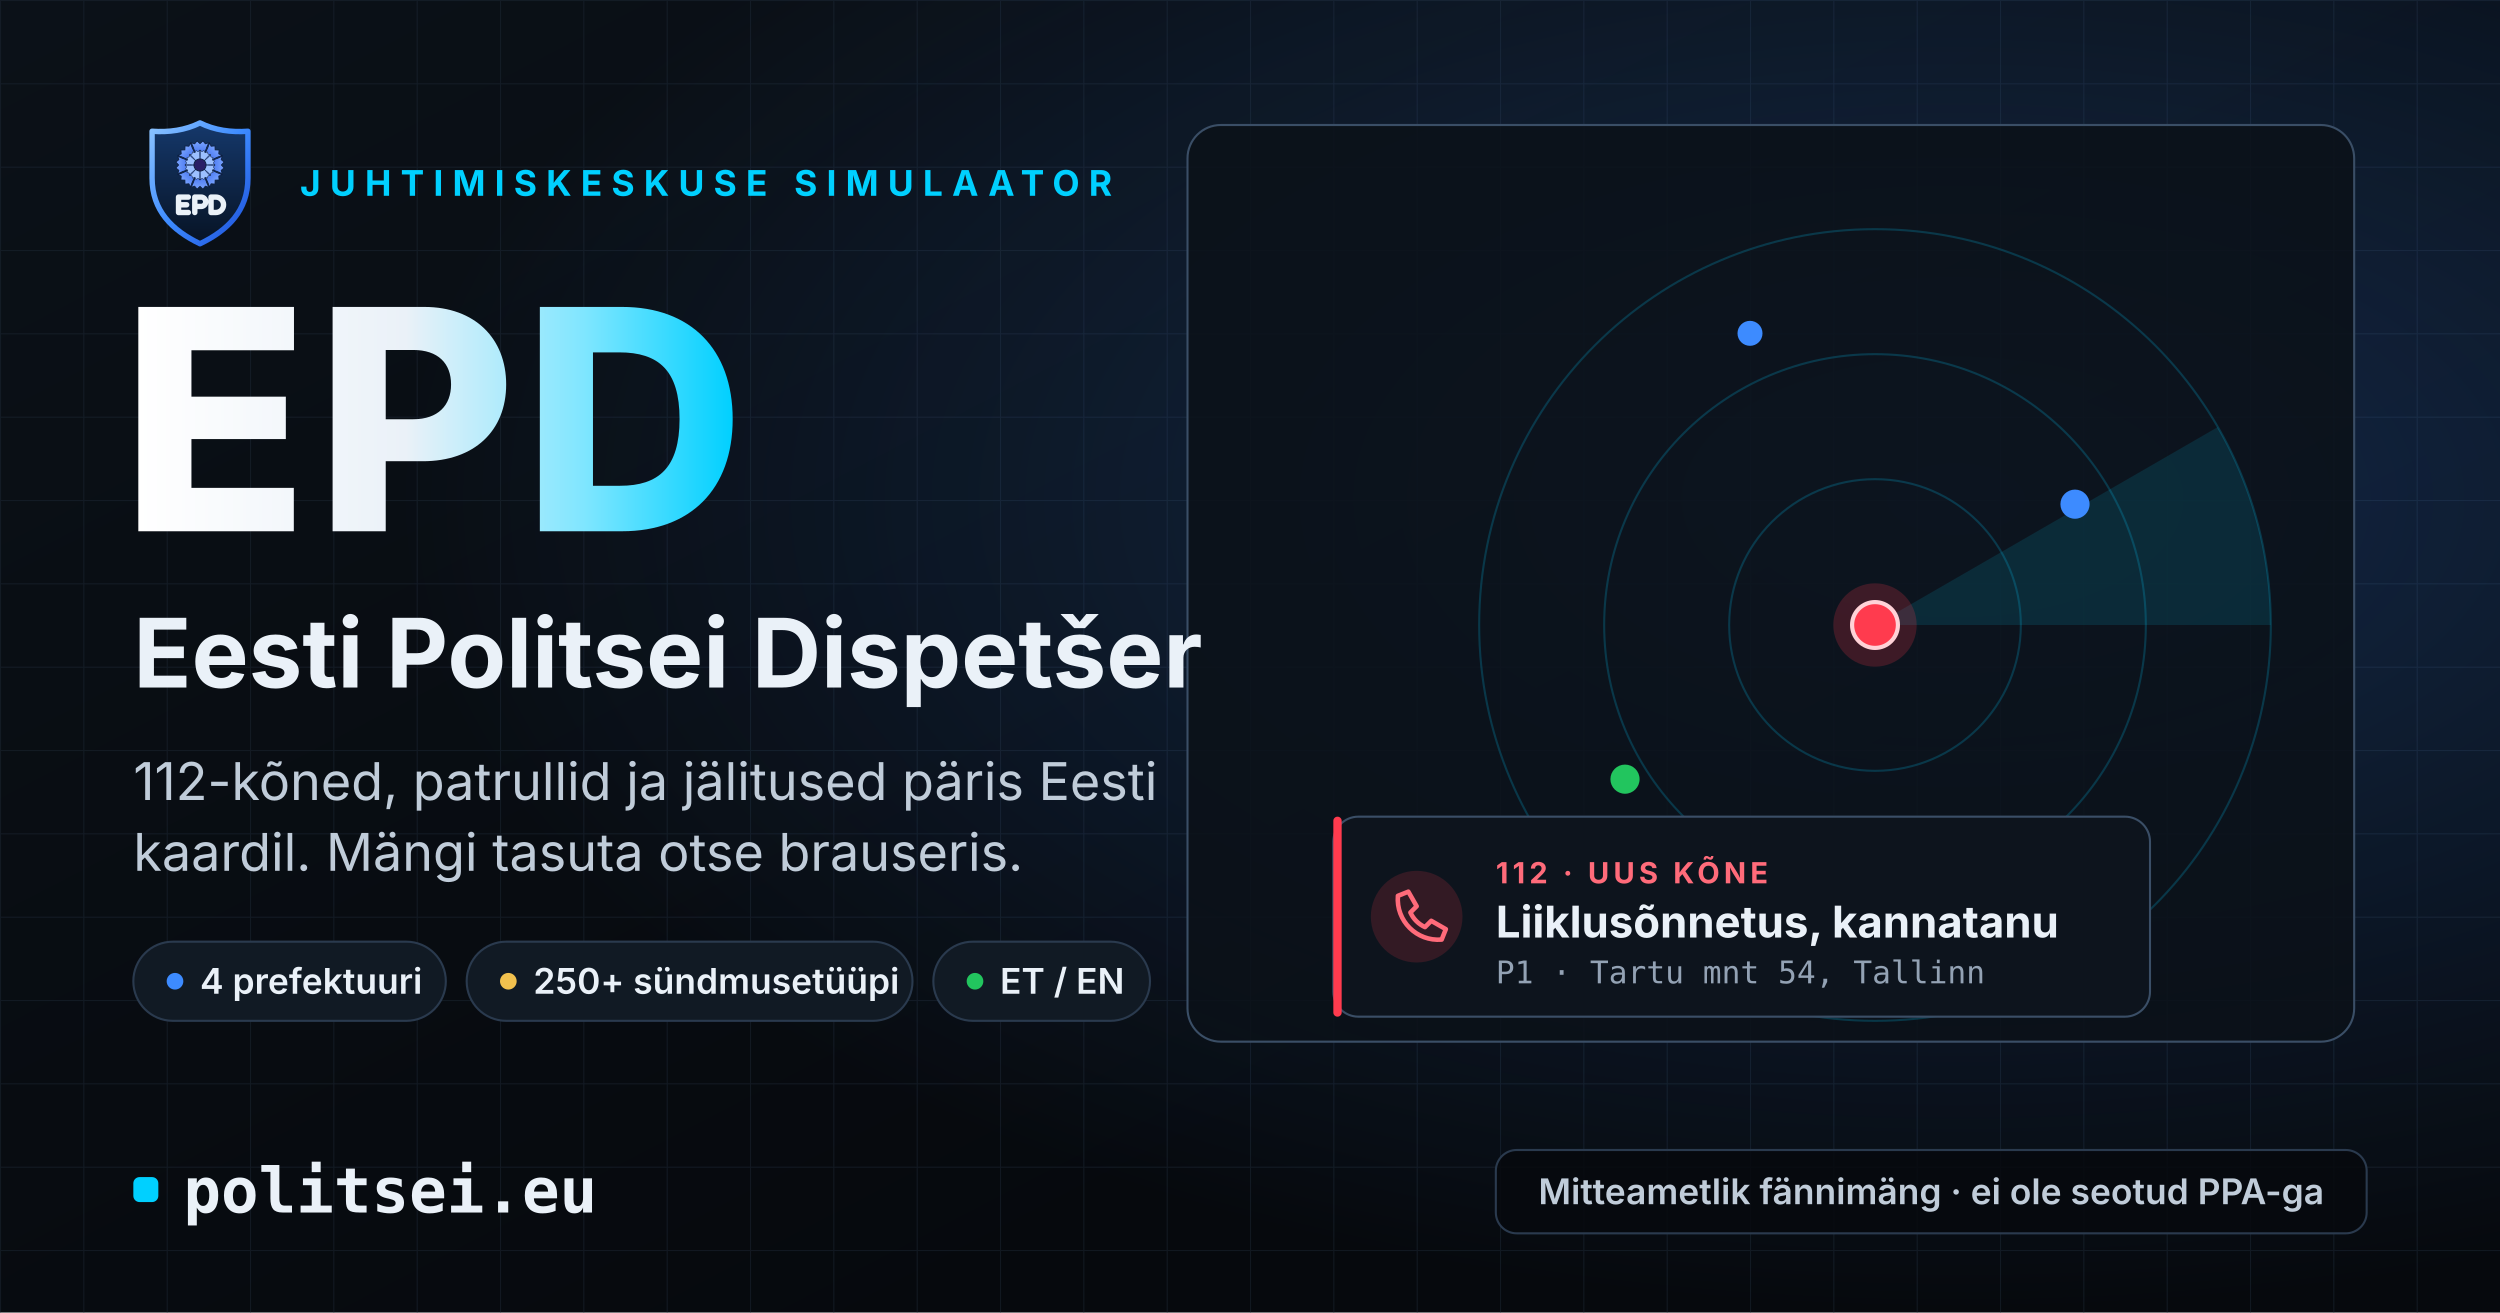
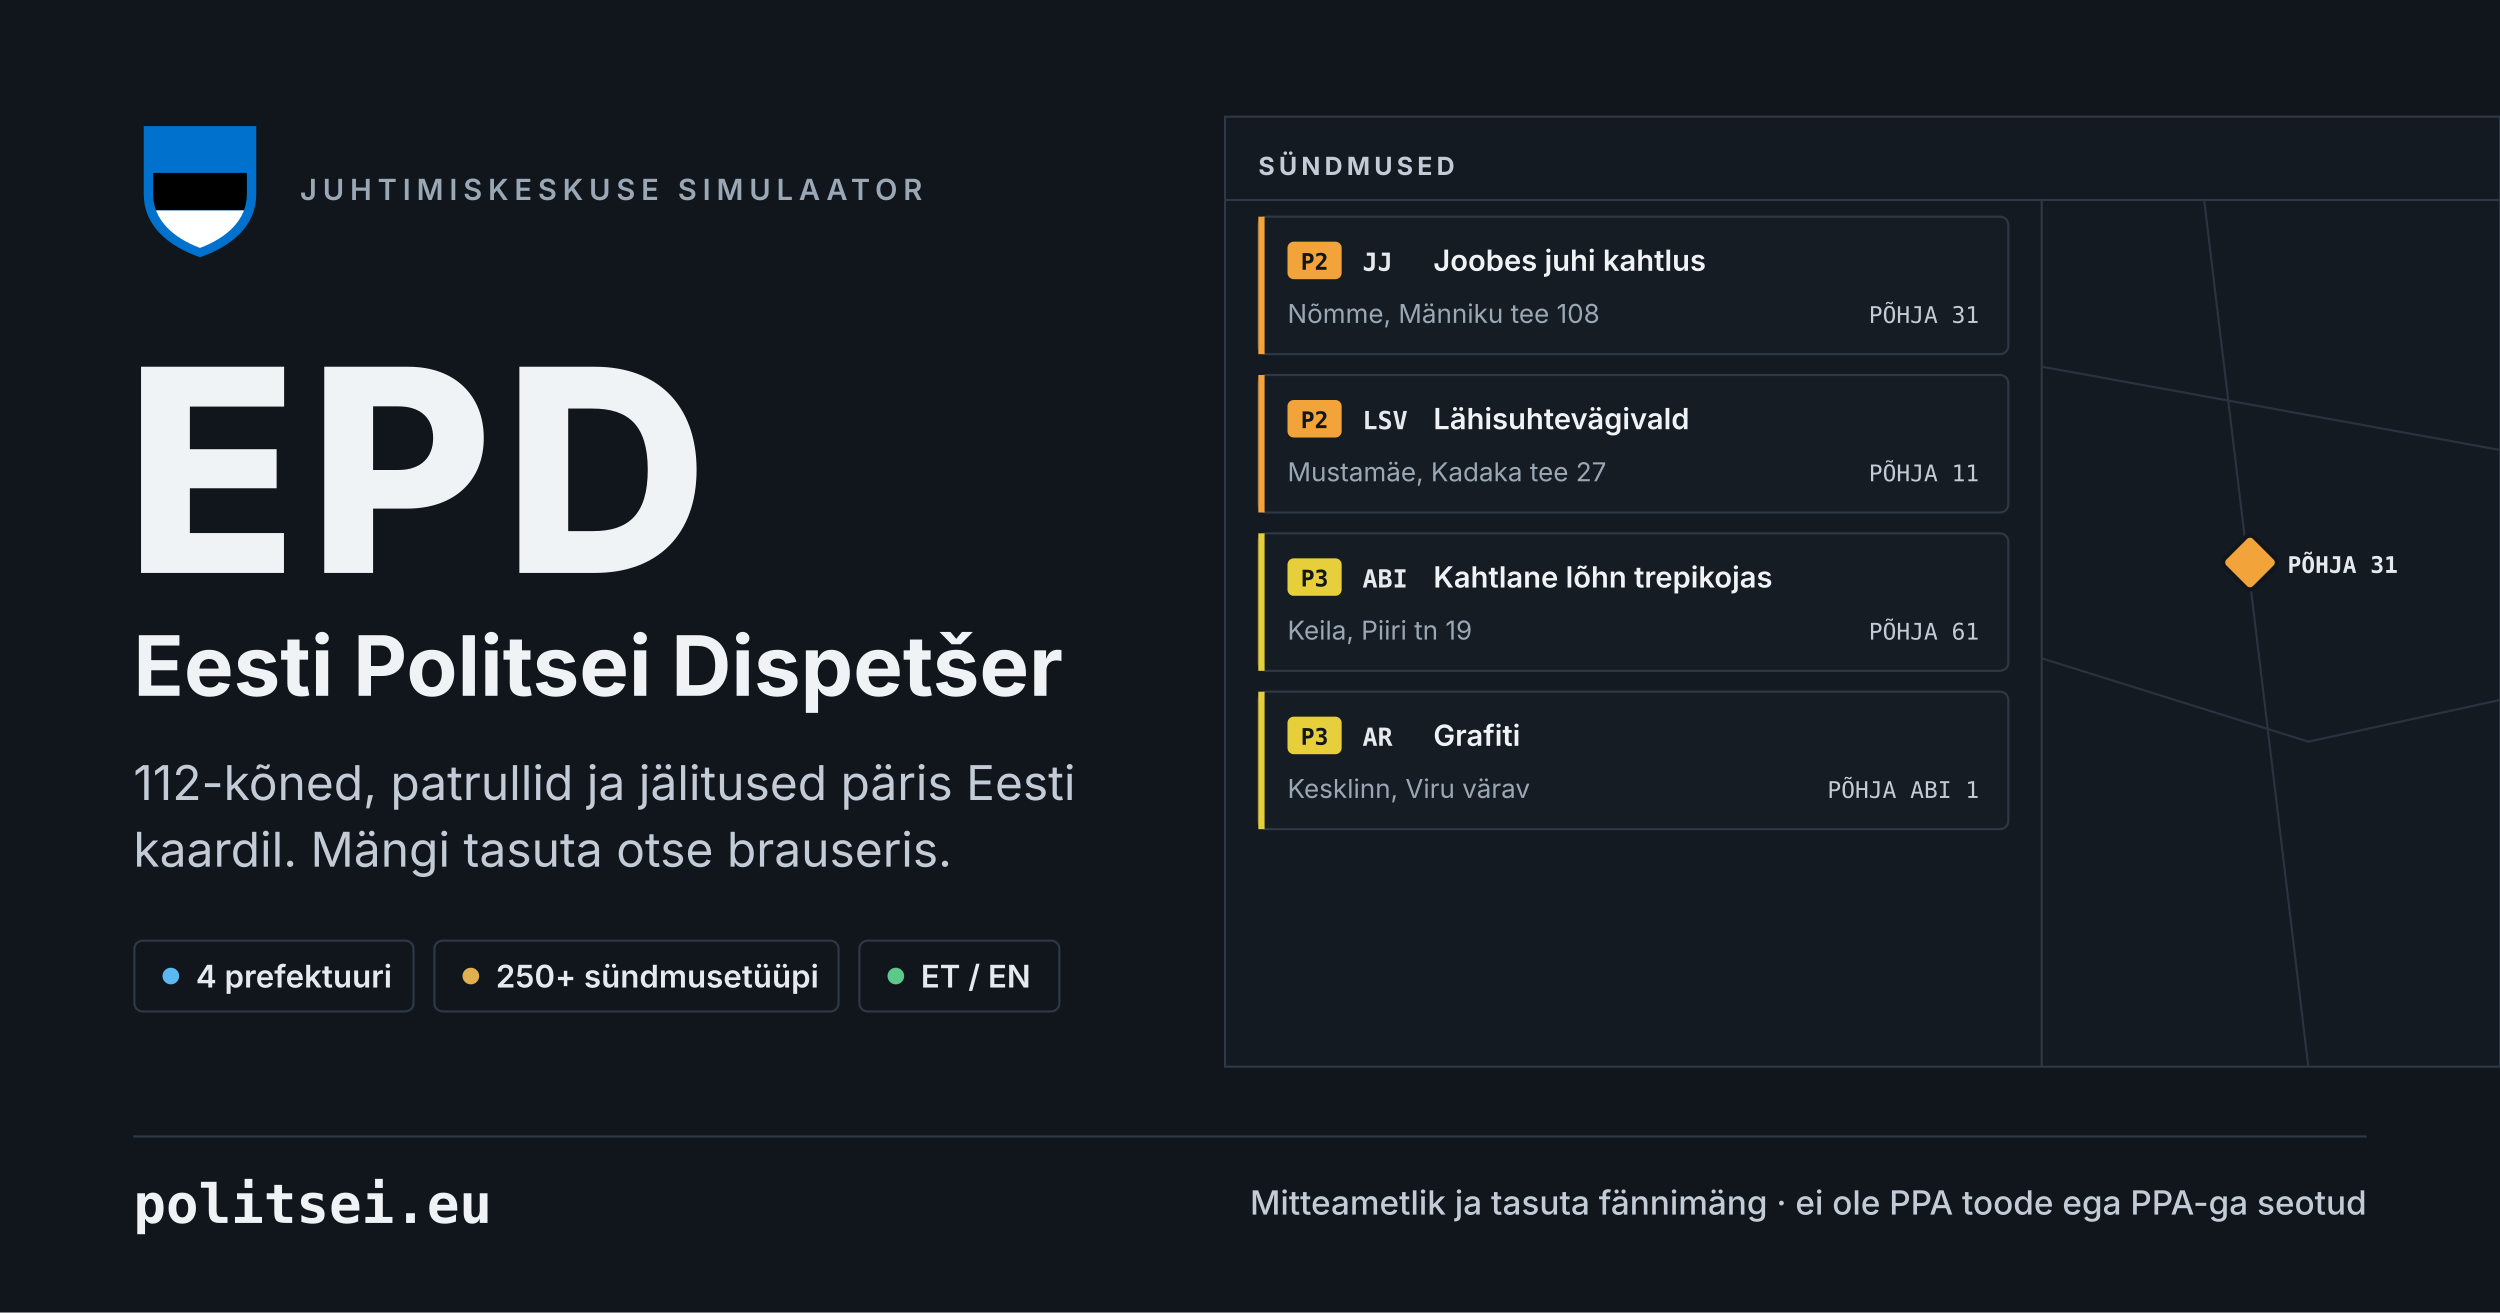
<svg xmlns="http://www.w3.org/2000/svg" width="1200" height="630" viewBox="0 0 1200 630">
-   <defs>
-     <linearGradient id="bg" x1="0" y1="0" x2="1" y2="1">
-       <stop offset="0" stop-color="#0b1118" />
-       <stop offset=".7" stop-color="#06090d" />
-     </linearGradient>
-     <radialGradient id="glow" cx=".78" cy=".38" r=".62">
-       <stop offset="0" stop-color="#3d8bff" stop-opacity=".24" />
-       <stop offset="1" stop-color="#3d8bff" stop-opacity="0" />
-     </radialGradient>
-     <pattern id="grid" width="40" height="40" patternUnits="userSpaceOnUse">
-       <path d="M40 0H0V40" fill="none" stroke="#1e2a38" stroke-width="1" />
-     </pattern>
-     <linearGradient id="f" x1="0" y1="0" x2="0" y2="1">
-       <stop offset="0" stop-color="#15386b" />
-       <stop offset="1" stop-color="#071324" />
-     </linearGradient>
-     <linearGradient id="r" x1="0" y1="0" x2="1" y2="1">
-       <stop offset="0" stop-color="#8cc4ff" />
-       <stop offset=".5" stop-color="#3d8bff" />
-       <stop offset="1" stop-color="#1d4fd8" />
-     </linearGradient>
-     <linearGradient id="p" x1="0" y1="1" x2="0" y2="0">
-       <stop offset="0" stop-color="#2f5fe8" />
-       <stop offset="1" stop-color="#7aa5ff" />
-     </linearGradient>
-     <linearGradient id="t" x1="0" y1="0" x2="1" y2="0">
-       <stop offset="0" stop-color="#ffffff" />
-       <stop offset=".45" stop-color="#eaf1f8" />
-       <stop offset=".75" stop-color="#7fe6ff" />
-       <stop offset="1" stop-color="#00d0ff" />
-     </linearGradient>
-     <path id="pt" d="M-1 -2.4L-3 -7.9L-3.9 -9.9L-2.4 -9.4L-1.3 -10.7L0 -9.5L1.3 -10.7L2.4 -9.4L3.9 -9.9L3 -7.9L1 -2.4Z" stroke="#0b1d3d" stroke-width=".35" />
-   </defs>
-   <rect width="1200" height="630" fill="url(#bg)" />
-   <rect width="1200" height="630" fill="url(#grid)" opacity=".45" />
-   <rect width="1200" height="630" fill="url(#glow)" />
-   <g transform="translate(900 300)">
-     <rect x="-330" y="-240" width="560" height="440" rx="16" fill="#0b1118" fill-opacity=".85" stroke="#3a4e66" />
-     <g fill="none" stroke="#00d0ff" stroke-opacity=".2">
-       <circle r="190" />
-       <circle r="130" />
-       <circle r="70" />
+   <rect width="1200" height="630" fill="#11161d" />
+   <g transform="translate(588 56)">
+     <rect width="612" height="456" fill="#141a22" stroke="#2f3946" />
+     <text x="16" y="28" font-family="Inter, 'Segoe UI', Roboto, Arial, sans-serif" font-size="12" font-weight="700" letter-spacing="2" fill="#c3ccd6">SÜNDMUSED</text>
+     <line x1="0" y1="40" x2="612" y2="40" stroke="#2f3946" />
+     <g transform="translate(16 0)">
+       <g transform="translate(0 48)">
+         <rect width="360" height="66" rx="4" fill="#161c24" stroke="#2f3946" />
+         <rect width="3" height="66" fill="#f2a33a" />
+         <rect x="14" y="12" width="26" height="18" rx="3" fill="#f2a33a" />
+         <text x="27" y="25.5" text-anchor="middle" font-family="'JetBrains Mono', ui-monospace, Menlo, Consolas, monospace" font-size="11" font-weight="700" fill="#11161d">P2</text>
+         <text x="50" y="26" font-family="'JetBrains Mono', ui-monospace, Menlo, Consolas, monospace" font-size="12" font-weight="700" fill="#e6eaee">JJ</text>
+         <text x="84" y="26" font-family="Inter, 'Segoe UI', Roboto, Arial, sans-serif" font-size="14" font-weight="600" fill="#f0f3f6">Joobes juhi kahtlus</text>
+         <text x="14" y="51" font-family="Inter, 'Segoe UI', Roboto, Arial, sans-serif" font-size="12.5" fill="#9aa7b4">Nõmme, Männiku tee 108</text>
+         <text x="346" y="51" text-anchor="end" font-family="'JetBrains Mono', ui-monospace, Menlo, Consolas, monospace" font-size="11" fill="#c3ccd6">PÕHJA 31</text>
+       </g>
+       <g transform="translate(0 124)">
+         <rect width="360" height="66" rx="4" fill="#161c24" stroke="#2f3946" />
+         <rect width="3" height="66" fill="#f2a33a" />
+         <rect x="14" y="12" width="26" height="18" rx="3" fill="#f2a33a" />
+         <text x="27" y="25.5" text-anchor="middle" font-family="'JetBrains Mono', ui-monospace, Menlo, Consolas, monospace" font-size="11" font-weight="700" fill="#11161d">P2</text>
+         <text x="50" y="26" font-family="'JetBrains Mono', ui-monospace, Menlo, Consolas, monospace" font-size="12" font-weight="700" fill="#e6eaee">LSV</text>
+         <text x="84" y="26" font-family="Inter, 'Segoe UI', Roboto, Arial, sans-serif" font-size="14" font-weight="600" fill="#f0f3f6">Lähisuhtevägivald</text>
+         <text x="14" y="51" font-family="Inter, 'Segoe UI', Roboto, Arial, sans-serif" font-size="12.5" fill="#9aa7b4">Mustamäe, Kadaka tee 27</text>
+         <text x="346" y="51" text-anchor="end" font-family="'JetBrains Mono', ui-monospace, Menlo, Consolas, monospace" font-size="11" fill="#c3ccd6">PÕHJA 11</text>
+       </g>
+       <g transform="translate(0 200)">
+         <rect width="360" height="66" rx="4" fill="#161c24" stroke="#2f3946" />
+         <rect width="3" height="66" fill="#e6cf3a" />
+         <rect x="14" y="12" width="26" height="18" rx="3" fill="#e6cf3a" />
+         <text x="27" y="25.5" text-anchor="middle" font-family="'JetBrains Mono', ui-monospace, Menlo, Consolas, monospace" font-size="11" font-weight="700" fill="#11161d">P3</text>
+         <text x="50" y="26" font-family="'JetBrains Mono', ui-monospace, Menlo, Consolas, monospace" font-size="12" font-weight="700" fill="#e6eaee">ABI</text>
+         <text x="84" y="26" font-family="Inter, 'Segoe UI', Roboto, Arial, sans-serif" font-size="14" font-weight="600" fill="#f0f3f6">Kahtlane lõhn trepikojas</text>
+         <text x="14" y="51" font-family="Inter, 'Segoe UI', Roboto, Arial, sans-serif" font-size="12.5" fill="#9aa7b4">Keila, Piiri tn 19</text>
+         <text x="346" y="51" text-anchor="end" font-family="'JetBrains Mono', ui-monospace, Menlo, Consolas, monospace" font-size="11" fill="#c3ccd6">PÕHJA 61</text>
+       </g>
+       <g transform="translate(0 276)">
+         <rect width="360" height="66" rx="4" fill="#161c24" stroke="#2f3946" />
+         <rect width="3" height="66" fill="#e6cf3a" />
+         <rect x="14" y="12" width="26" height="18" rx="3" fill="#e6cf3a" />
+         <text x="27" y="25.5" text-anchor="middle" font-family="'JetBrains Mono', ui-monospace, Menlo, Consolas, monospace" font-size="11" font-weight="700" fill="#11161d">P3</text>
+         <text x="50" y="26" font-family="'JetBrains Mono', ui-monospace, Menlo, Consolas, monospace" font-size="12" font-weight="700" fill="#e6eaee">AR</text>
+         <text x="84" y="26" font-family="Inter, 'Segoe UI', Roboto, Arial, sans-serif" font-size="14" font-weight="600" fill="#f0f3f6">Grafiti</text>
+         <text x="14" y="51" font-family="Inter, 'Segoe UI', Roboto, Arial, sans-serif" font-size="12.5" fill="#9aa7b4">Kesklinn, Viru värav</text>
+         <text x="346" y="51" text-anchor="end" font-family="'JetBrains Mono', ui-monospace, Menlo, Consolas, monospace" font-size="11" fill="#c3ccd6">PÕHJA ABI 1</text>
+       </g>
    </g>
-     <path d="M0 0L190 0A190 190 0 0 0 164.5 -95Z" fill="#00d0ff" fill-opacity=".12" />
-     <circle r="20" fill="#ff3b4e" fill-opacity=".2" />
-     <circle r="11" fill="#ff3b4e" stroke="#ffd2d7" stroke-width="2" />
-     <circle cx="96" cy="-58" r="7" fill="#3d8bff" />
-     <circle cx="-120" cy="74" r="7" fill="#22c55e" />
-     <circle cx="40" cy="128" r="6" fill="#f59e0b" />
-     <circle cx="-60" cy="-140" r="6" fill="#3d8bff" />
+     <line x1="392" y1="40" x2="392" y2="456" stroke="#2f3946" />
+     <g fill="none" stroke="#2a3440">
+       <path d="M392 120L612 160M392 260L520 300L612 280M470 40L520 456" />
+     </g>
+     <rect x="482" y="204" width="20" height="20" rx="3" transform="rotate(45 492 214)" fill="#f2a33a" stroke="#11161d" stroke-width="2" />
+     <text x="510" y="219" font-family="'JetBrains Mono', ui-monospace, Menlo, Consolas, monospace" font-size="11" font-weight="700" fill="#e6eaee">PÕHJA 31</text>
  </g>
-   <g transform="translate(640 392)">
-     <rect width="392" height="96" rx="12" fill="#0d141d" stroke="#3a4e66" />
-     <rect width="4" height="96" rx="2" fill="#ff3b4e" />
-     <circle cx="40" cy="48" r="22" fill="#ff3b4e" fill-opacity=".16" />
-     <path d="M31 38l5-2 4 7-3 3a14 14 0 0 0 7 7l3-3 7 4-2 5c-12 1-22-9-21-21z" fill="none" stroke="#ff6b7a" stroke-width="2.2" stroke-linejoin="round" />
-     <text x="78" y="32" font-family="Inter, 'Segoe UI', Roboto, Arial, sans-serif" font-size="14" font-weight="700" letter-spacing="2" fill="#ff6b7a">112 · UUS KÕNE</text>
-     <text x="78" y="58" font-family="Inter, 'Segoe UI', Roboto, Arial, sans-serif" font-size="21" font-weight="700" fill="#eaf1f8">Liiklusõnnetus, kannatanu</text>
-     <text x="78" y="80" font-family="'JetBrains Mono', ui-monospace, Menlo, Consolas, monospace" font-size="15" fill="#93a2b4">P1 · Tartu mnt 54, Tallinn</text>
+   <g transform="translate(64 60)">
+     <g transform="translate(-4 -4) scale(1.125)">
+       <clipPath id="i">
+         <path d="M12 8H52V33C52 44 43.6 51.6 32 56C20.4 51.6 12 44 12 33Z" />
+       </clipPath>
+       <path d="M8 4H56V33C56 46.6 45.6 55.2 32 60C18.4 55.2 8 46.6 8 33Z" fill="#0072CE" />
+       <g clip-path="url(#i)">
+         <rect y="24" width="64" height="16" fill="#000000" />
+         <rect y="40" width="64" height="24" fill="#FFFFFF" />
+       </g>
+     </g>
+     <text x="80" y="36" font-family="Inter, 'Segoe UI', Roboto, Arial, sans-serif" font-size="14" font-weight="600" letter-spacing="2.8" fill="#9aa7b4">JUHTIMISKESKUSE SIMULAATOR</text>
  </g>
-   <g transform="translate(64 56)">
-     <g transform="scale(1)">
-       <path d="M32 3C39 6.5 47 7.6 55 7V29.5C55 45 45.5 54.5 32 61C18.5 54.5 9 45 9 29.5V7C17 7.6 25 6.5 32 3Z" fill="url(#f)" stroke="url(#r)" stroke-width="2.6" stroke-linejoin="round" />
-       <g transform="translate(32 23.2) scale(1.08)">
-         <use href="#pt" transform="rotate(0)" fill="url(#p)" />
-         <use href="#pt" transform="rotate(45)" fill="url(#p)" />
-         <use href="#pt" transform="rotate(90)" fill="url(#p)" />
-         <use href="#pt" transform="rotate(135)" fill="url(#p)" />
-         <use href="#pt" transform="rotate(180)" fill="url(#p)" />
-         <use href="#pt" transform="rotate(225)" fill="url(#p)" />
-         <use href="#pt" transform="rotate(270)" fill="url(#p)" />
-         <use href="#pt" transform="rotate(315)" fill="url(#p)" />
-         <use href="#pt" transform="rotate(22.5) scale(.62)" fill="#9cc0ff" stroke-width=".4" />
-         <use href="#pt" transform="rotate(67.5) scale(.62)" fill="#9cc0ff" stroke-width=".4" />
-         <use href="#pt" transform="rotate(112.5) scale(.62)" fill="#9cc0ff" stroke-width=".4" />
-         <use href="#pt" transform="rotate(157.5) scale(.62)" fill="#9cc0ff" stroke-width=".4" />
-         <use href="#pt" transform="rotate(202.5) scale(.62)" fill="#9cc0ff" stroke-width=".4" />
-         <use href="#pt" transform="rotate(247.5) scale(.62)" fill="#9cc0ff" stroke-width=".4" />
-         <use href="#pt" transform="rotate(292.5) scale(.62)" fill="#9cc0ff" stroke-width=".4" />
-         <use href="#pt" transform="rotate(337.5) scale(.62)" fill="#9cc0ff" stroke-width=".4" />
-         <circle r="2.7" fill="#2a1f66" stroke="#0b1d3d" stroke-width=".4" />
-       </g>
-       <path d="M26.4 38.6h-4.7v7.4h4.7M21.7 42.3h3.9M29.5 46V38.6h3a2.25 2.25 0 0 1 0 4.5h-3M37.3 38.6h2.3a3.7 3.7 0 0 1 0 7.4h-2.3z" fill="none" stroke="#eaf1f8" stroke-width="2.6" stroke-linecap="round" stroke-linejoin="round" />
-     </g>
-     <text x="80" y="38" font-family="Inter, 'Segoe UI', Roboto, Arial, sans-serif" font-size="17" font-weight="700" letter-spacing="4.4" fill="#00d0ff">JUHTIMISKESKUSE SIMULAATOR</text>
+   <text x="60" y="275" font-family="Inter, 'Segoe UI', Roboto, Arial, sans-serif" font-size="136" font-weight="800" letter-spacing="5" fill="#f0f3f6">EPD</text>
+   <text x="64" y="334" font-family="Inter, 'Segoe UI', Roboto, Arial, sans-serif" font-size="40" font-weight="700" fill="#f0f3f6">Eesti Politsei Dispetšer</text>
+   <text font-family="Inter, 'Segoe UI', Roboto, Arial, sans-serif" font-size="23" fill="#c3ccd6">
+     <tspan x="64" y="384">112-kõned, patrullid ja jälitused päris Eesti</tspan>
+     <tspan x="64" y="416">kaardil. Mängi tasuta otse brauseris.</tspan>
+   </text>
+   <g font-family="Inter, 'Segoe UI', Roboto, Arial, sans-serif" font-size="15" font-weight="600" fill="#e6eaee">
+     <rect x="64.5" y="451.5" width="134" height="34" rx="4" fill="none" stroke="#2f3946" />
+     <circle cx="82" cy="468.5" r="4" fill="#5cb8f0" />
+     <text x="94" y="474">4 prefektuuri</text>
+     <rect x="208.5" y="451.5" width="194" height="34" rx="4" fill="none" stroke="#2f3946" />
+     <circle cx="226" cy="468.5" r="4" fill="#e0b050" />
+     <text x="238" y="474">250+ sündmusetüüpi</text>
+     <rect x="412.5" y="451.5" width="96" height="34" rx="4" fill="none" stroke="#2f3946" />
+     <circle cx="430" cy="468.5" r="4" fill="#5cc98a" />
+     <text x="442" y="474">ET / EN</text>
  </g>
-   <text x="58" y="255" font-family="Inter, 'Segoe UI', Roboto, Arial, sans-serif" font-size="148" font-weight="800" letter-spacing="3" fill="url(#t)">EPD</text>
-   <text x="64" y="330" font-family="Inter, 'Segoe UI', Roboto, Arial, sans-serif" font-size="46" font-weight="700" fill="#eaf1f8">Eesti Politsei Dispetšer</text>
-   <text font-family="Inter, 'Segoe UI', Roboto, Arial, sans-serif" font-size="25" fill="#c0ccd9">
-     <tspan x="64" y="384">112-kõned, patrullid ja jälitused päris Eesti</tspan>
-     <tspan x="64" y="418">kaardil. Mängi tasuta otse brauseris.</tspan>
-   </text>
-   <g font-family="Inter, 'Segoe UI', Roboto, Arial, sans-serif" font-size="17" font-weight="600" fill="#eaf1f8">
-     <rect x="64" y="452" width="150" height="38" rx="19" fill="#111a24" stroke="#2a3a4e" />
-     <circle cx="84" cy="471" r="4" fill="#3d8bff" />
-     <text x="96" y="477">4 prefektuuri</text>
-     <rect x="224" y="452" width="214" height="38" rx="19" fill="#111a24" stroke="#2a3a4e" />
-     <circle cx="244" cy="471" r="4" fill="#f2c14e" />
-     <text x="256" y="477">250+ sündmusetüüpi</text>
-     <rect x="448" y="452" width="104" height="38" rx="19" fill="#111a24" stroke="#2a3a4e" />
-     <circle cx="468" cy="471" r="4" fill="#22c55e" />
-     <text x="480" y="477">ET / EN</text>
-   </g>
-   <rect x="64" y="565" width="12" height="12" rx="3" fill="#00d0ff" />
-   <text x="88" y="582" font-family="'JetBrains Mono', ui-monospace, Menlo, Consolas, monospace" font-size="30" font-weight="700" fill="#eaf1f8">politsei.eu</text>
-   <rect x="718" y="552" width="418" height="40" rx="10" fill="#06090d" fill-opacity=".85" stroke="#2a3a4e" />
-   <text x="927" y="578" text-anchor="middle" font-family="Inter, 'Segoe UI', Roboto, Arial, sans-serif" font-size="17" font-weight="600" fill="#c0ccd9">Mitteametlik fännimäng · ei ole seotud PPA-ga</text>
+   <line x1="64" y1="545.5" x2="1136" y2="545.5" stroke="#2f3946" />
+   <text x="64" y="587" font-family="'JetBrains Mono', ui-monospace, Menlo, Consolas, monospace" font-size="26" font-weight="700" fill="#f0f3f6">politsei.eu</text>
+   <text x="1136" y="583" text-anchor="end" font-family="Inter, 'Segoe UI', Roboto, Arial, sans-serif" font-size="16" font-weight="500" fill="#c3ccd6">Mitteametlik ja tasuta fännimäng · ei ole PPA toode ega PPA-ga seotud</text>
</svg>
